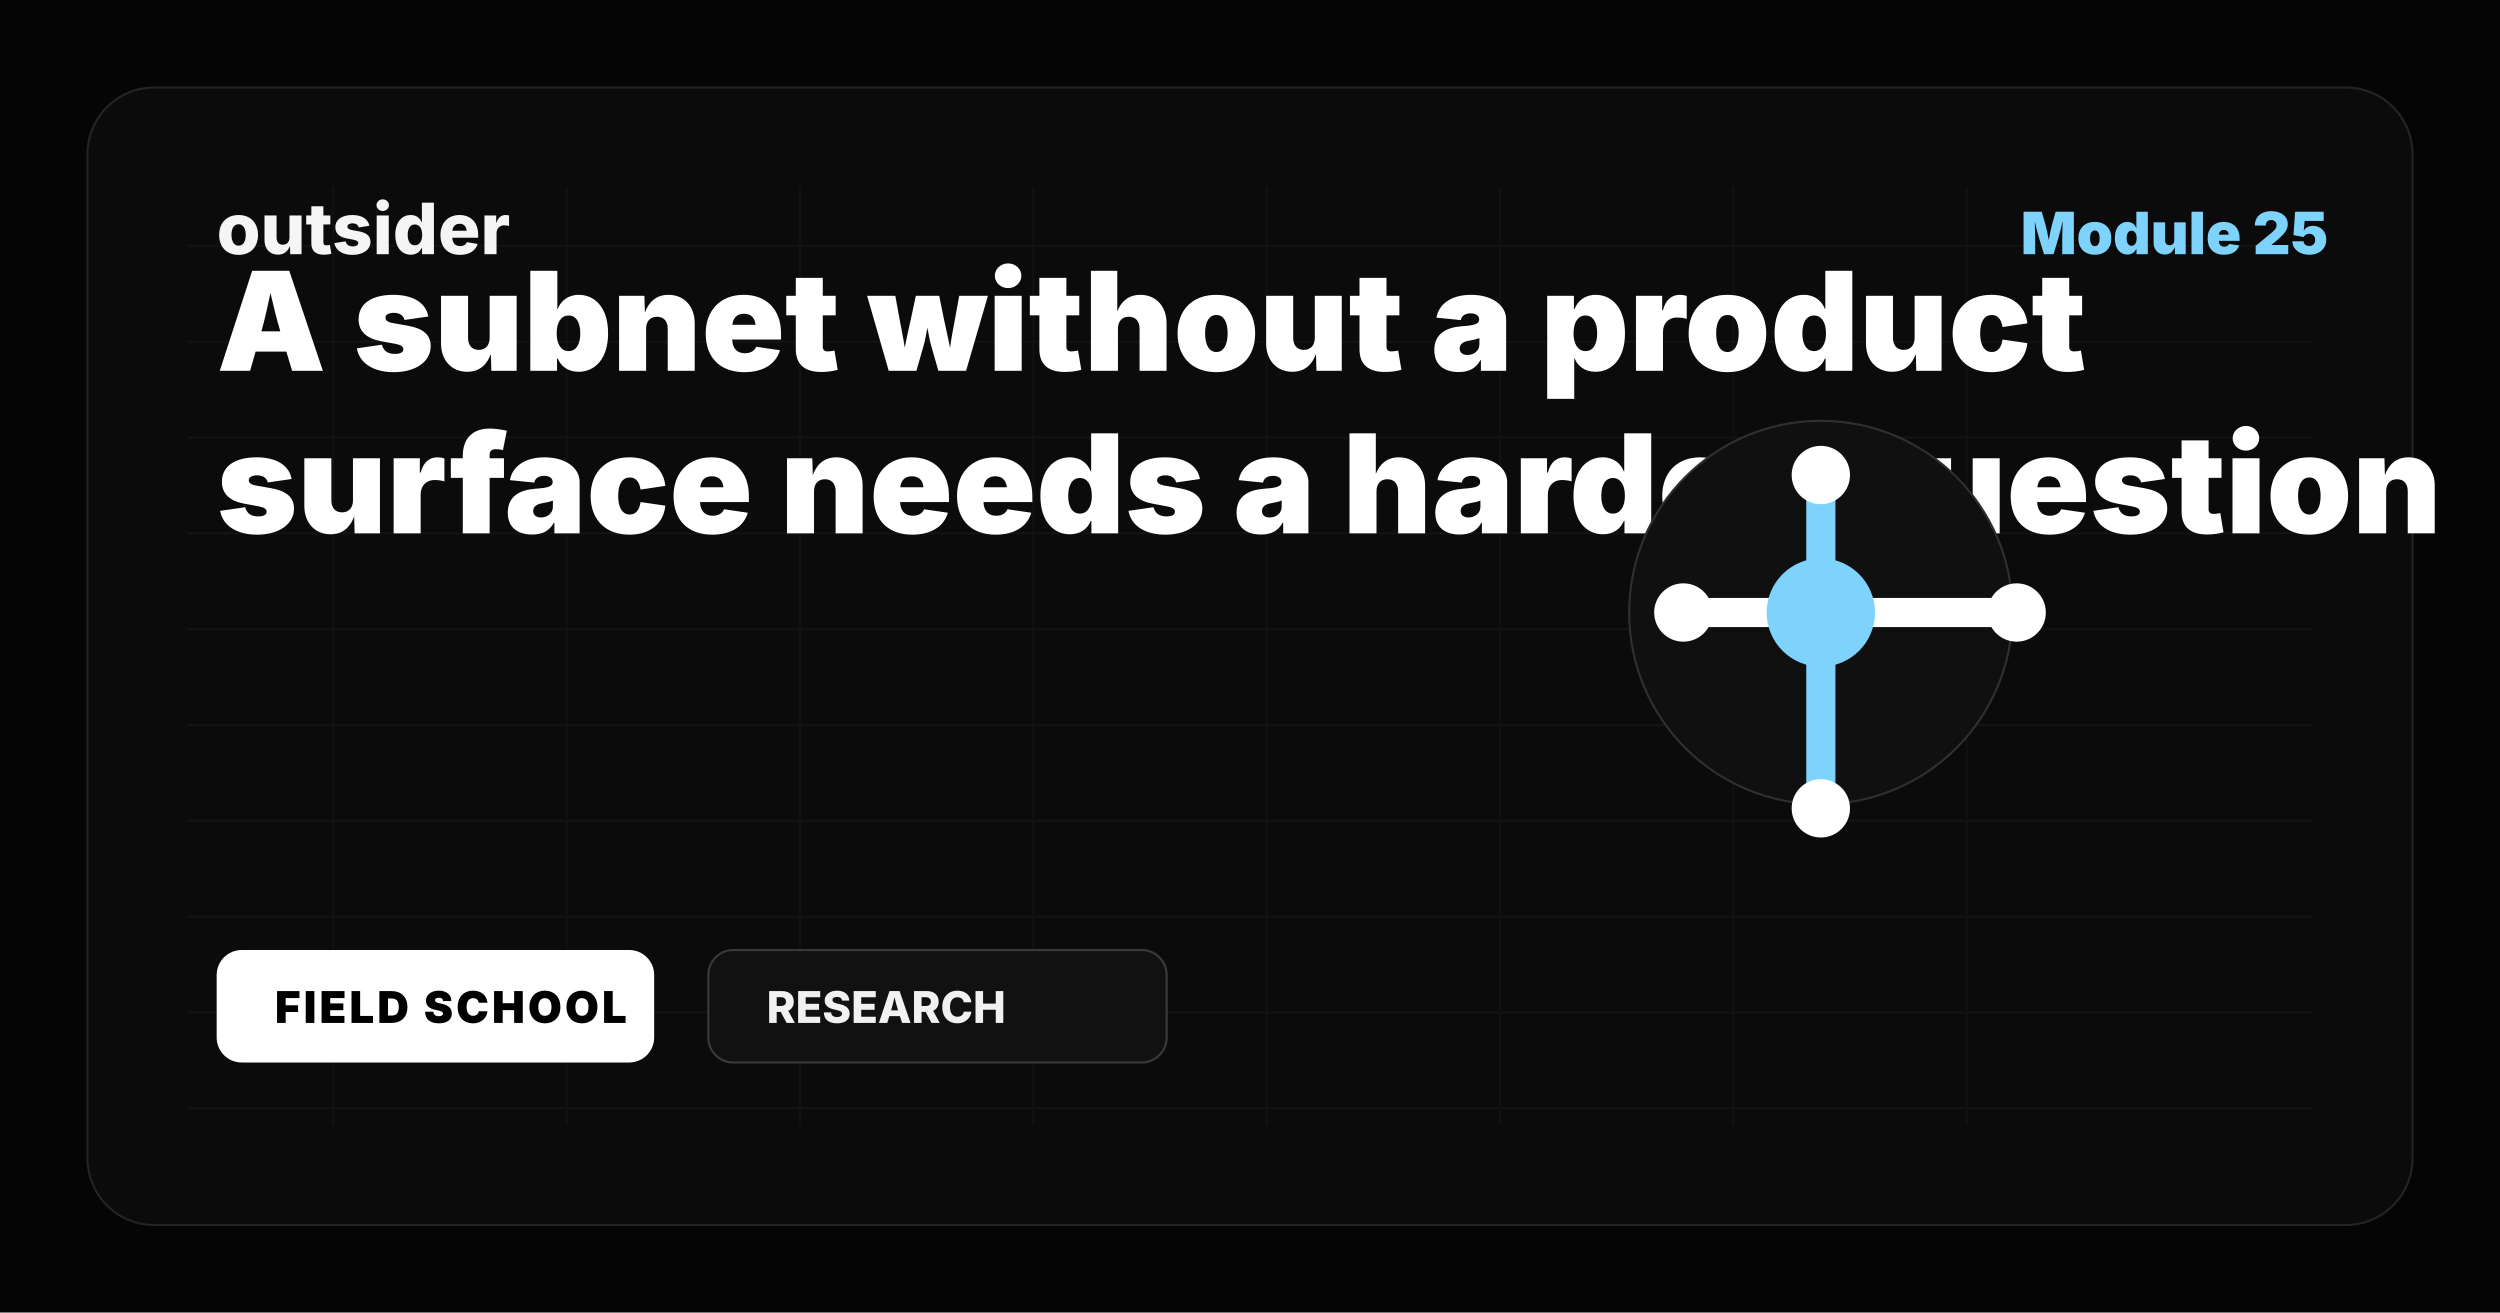
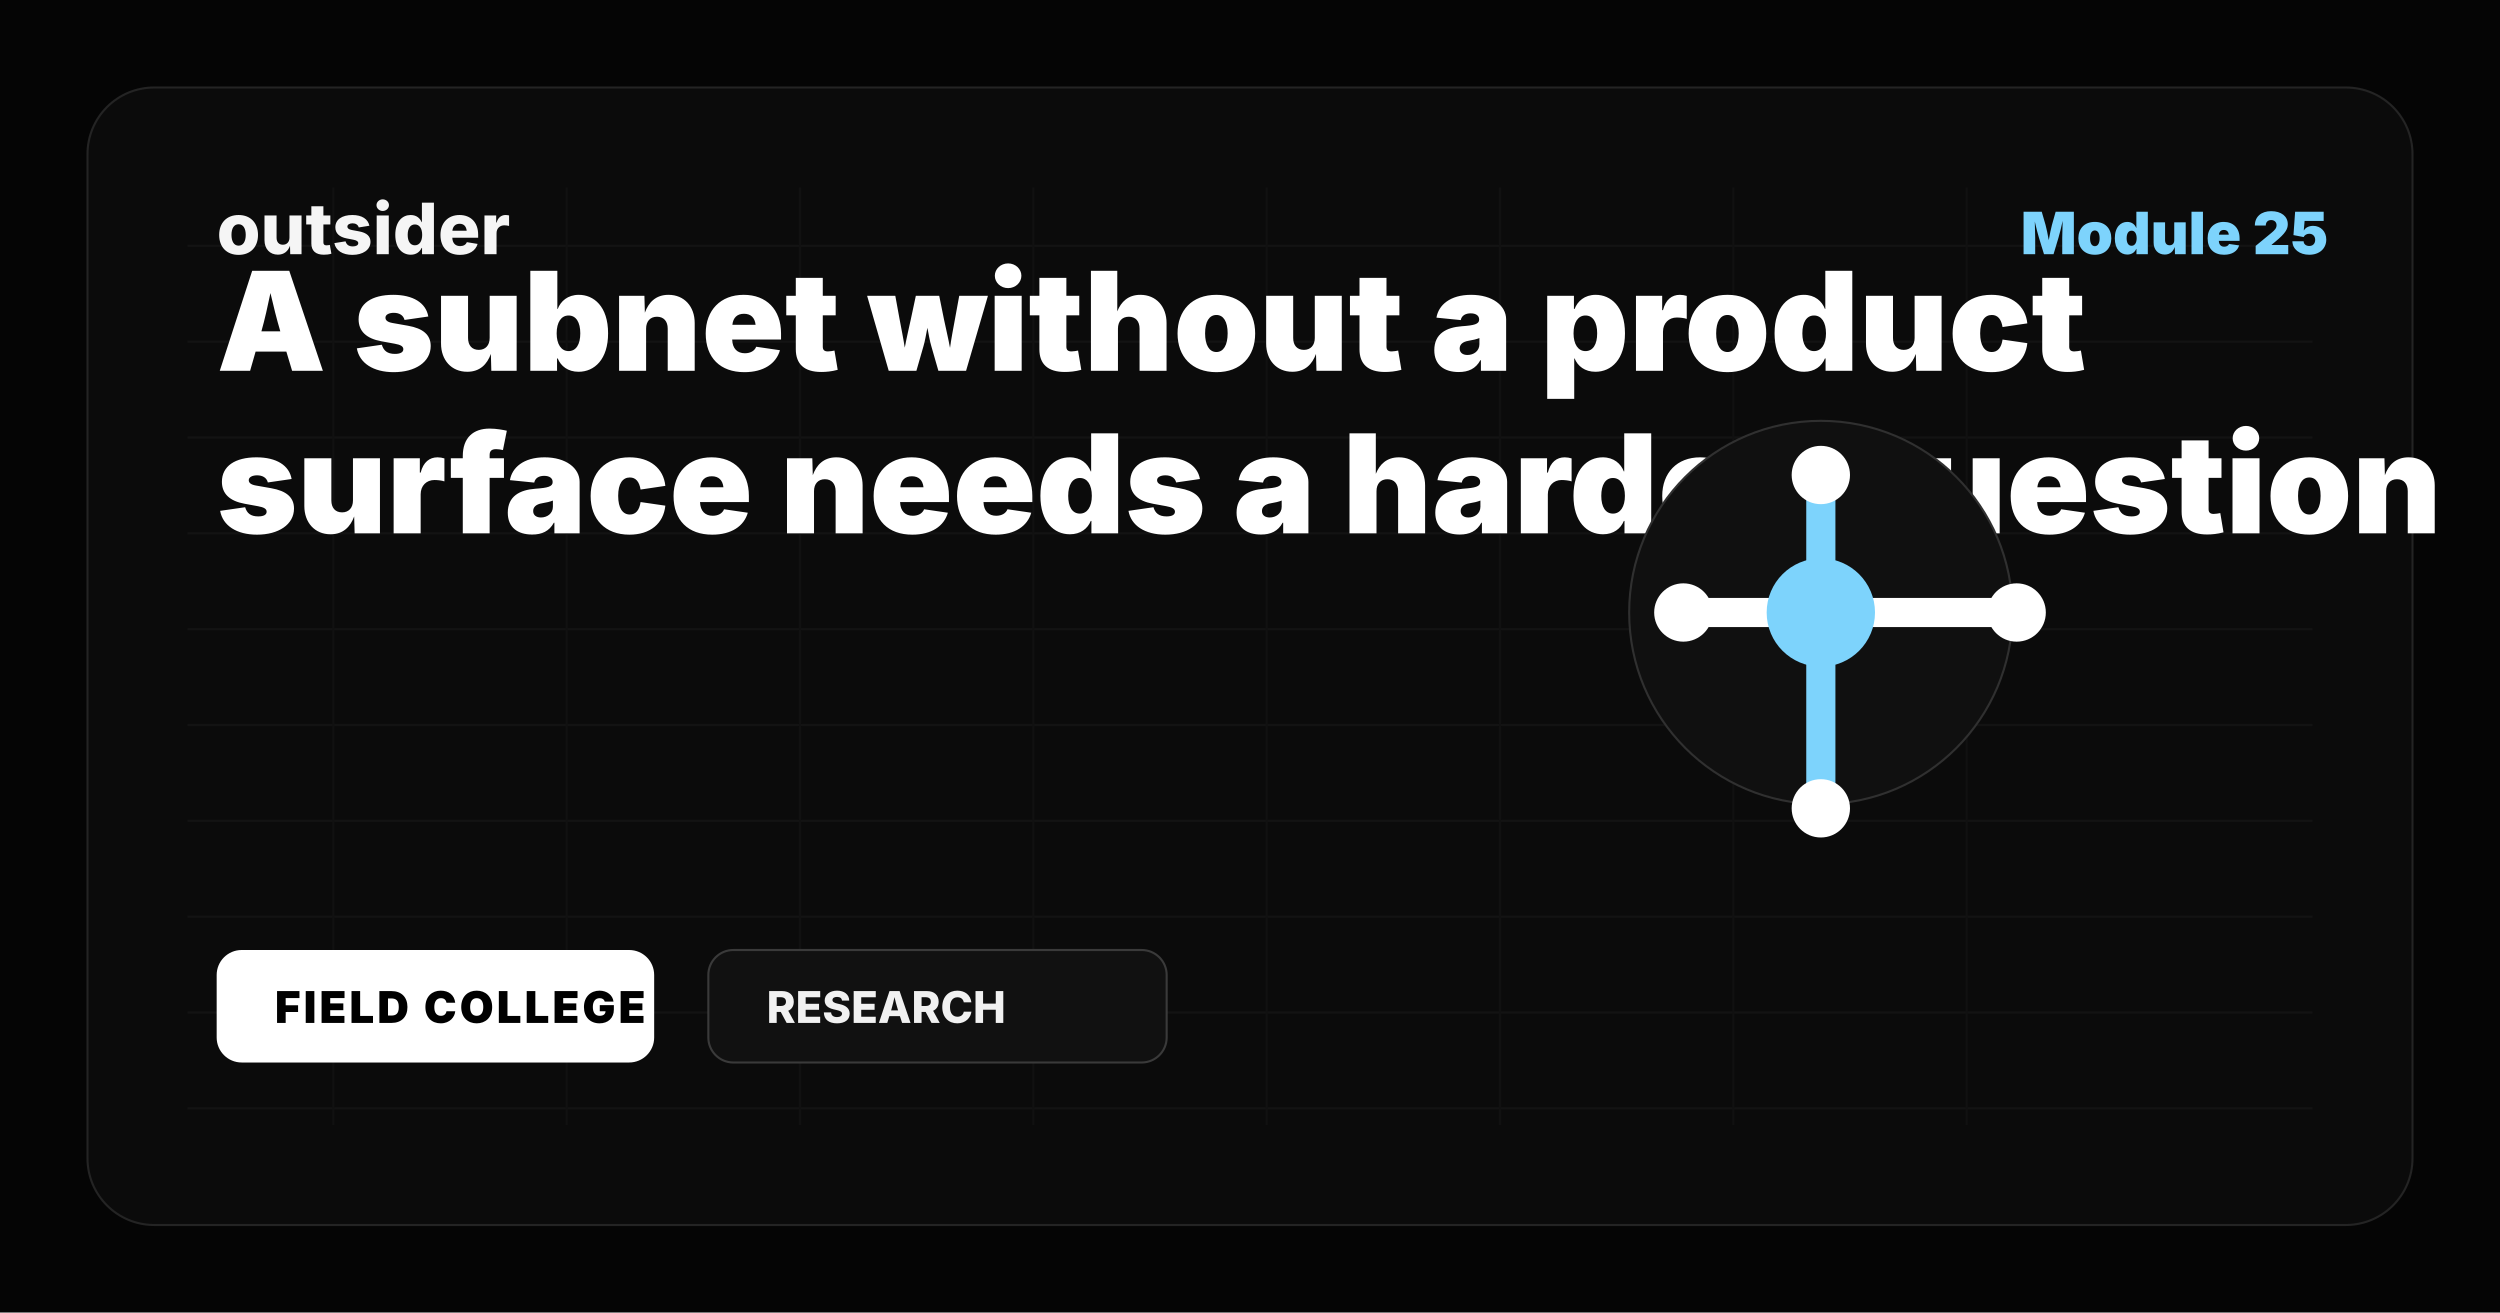
<svg xmlns="http://www.w3.org/2000/svg" width="1200" height="630" viewBox="0 0 1200 630" fill="none">
  <rect width="1200" height="630" fill="#050505" />
  <rect x="42" y="42" width="1116" height="546" rx="32" fill="#0B0B0B" stroke="#242424" />
  <g opacity="0.55">
    <path d="M90 118H1110" stroke="#191919" />
    <path d="M90 164H1110" stroke="#191919" />
    <path d="M90 210H1110" stroke="#191919" />
    <path d="M90 256H1110" stroke="#191919" />
    <path d="M90 302H1110" stroke="#191919" />
    <path d="M90 348H1110" stroke="#191919" />
    <path d="M90 394H1110" stroke="#191919" />
    <path d="M90 440H1110" stroke="#191919" />
    <path d="M90 486H1110" stroke="#191919" />
    <path d="M90 532H1110" stroke="#191919" />
    <path d="M160 90V540" stroke="#151515" />
    <path d="M272 90V540" stroke="#151515" />
    <path d="M384 90V540" stroke="#151515" />
    <path d="M496 90V540" stroke="#151515" />
    <path d="M608 90V540" stroke="#151515" />
    <path d="M720 90V540" stroke="#151515" />
    <path d="M832 90V540" stroke="#151515" />
    <path d="M944 90V540" stroke="#151515" />
  </g>
  <text x="104" y="122" fill="#F5F5F5" font-family="Inter, Arial, sans-serif" font-size="34" font-weight="800">outsider</text>
  <text x="970" y="122" fill="#7DD3FC" font-family="Inter, Arial, sans-serif" font-size="28" font-weight="900">Module 25</text>
  <text x="104" y="178" fill="#FFFFFF" font-family="Inter, Arial, sans-serif" font-size="66" font-weight="900">A subnet without a product</text>
  <text x="104" y="256" fill="#FFFFFF" font-family="Inter, Arial, sans-serif" font-size="66" font-weight="900">surface needs a harder question</text>
  <rect x="104" y="456" width="210" height="54" rx="12" fill="#FFFFFF" />
-   <text x="132" y="491" fill="#000000" font-family="Inter, Arial, sans-serif" font-size="21" font-weight="900" letter-spacing="1.5">FIELD SCHOOL</text>
+   <text x="132" y="491" fill="#000000" font-family="Inter, Arial, sans-serif" font-size="21" font-weight="900" letter-spacing="1.5">FIELD COLLEGE</text>
  <rect x="340" y="456" width="220" height="54" rx="12" fill="#111111" stroke="#3A3A3A" />
  <text x="368" y="491" fill="#F1F1F1" font-family="Inter, Arial, sans-serif" font-size="21" font-weight="800">RESEARCH</text>
  <g transform="translate(780 200)">
    <circle cx="94" cy="94" r="92" fill="#101010" stroke="#303030" />
    <path d="M94 28V188" stroke="#7DD3FC" stroke-width="14" stroke-linecap="round" />
    <path d="M28 94H188" stroke="#FFFFFF" stroke-width="14" stroke-linecap="round" />
    <circle cx="94" cy="94" r="26" fill="#7DD3FC" />
    <circle cx="94" cy="28" r="14" fill="#FFFFFF" />
    <circle cx="188" cy="94" r="14" fill="#FFFFFF" />
    <circle cx="94" cy="188" r="14" fill="#FFFFFF" />
    <circle cx="28" cy="94" r="14" fill="#FFFFFF" />
  </g>
</svg>
